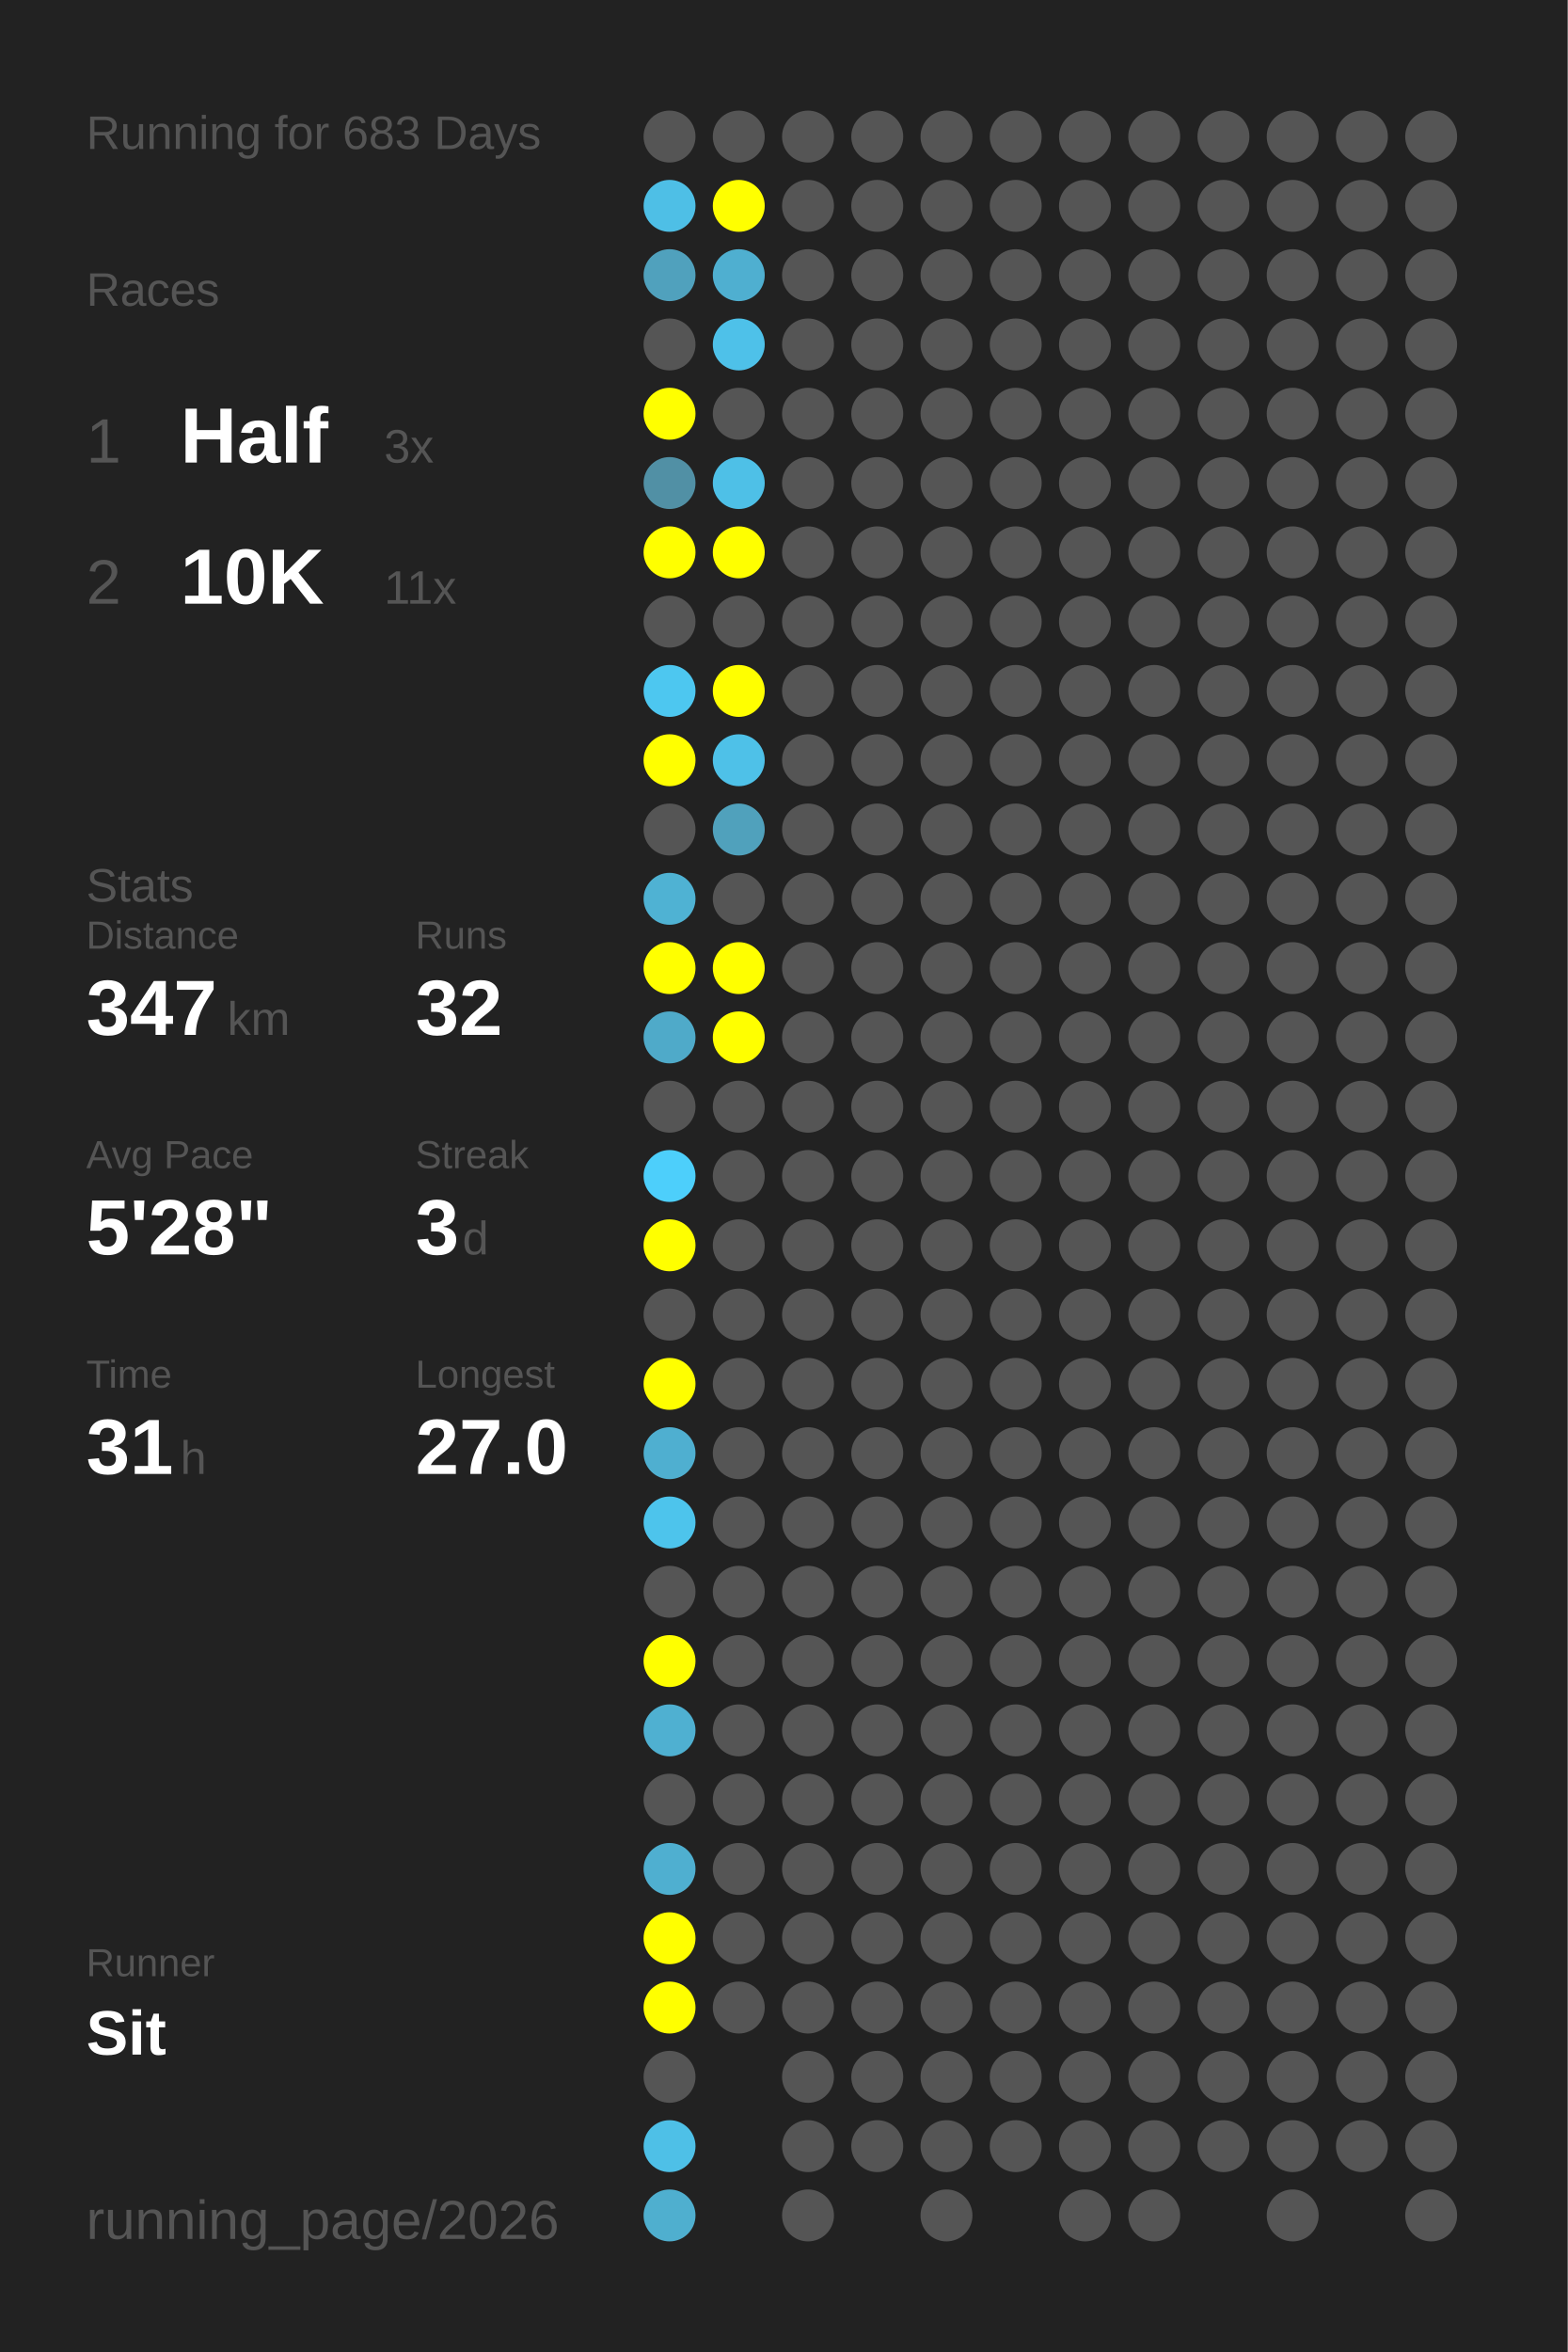
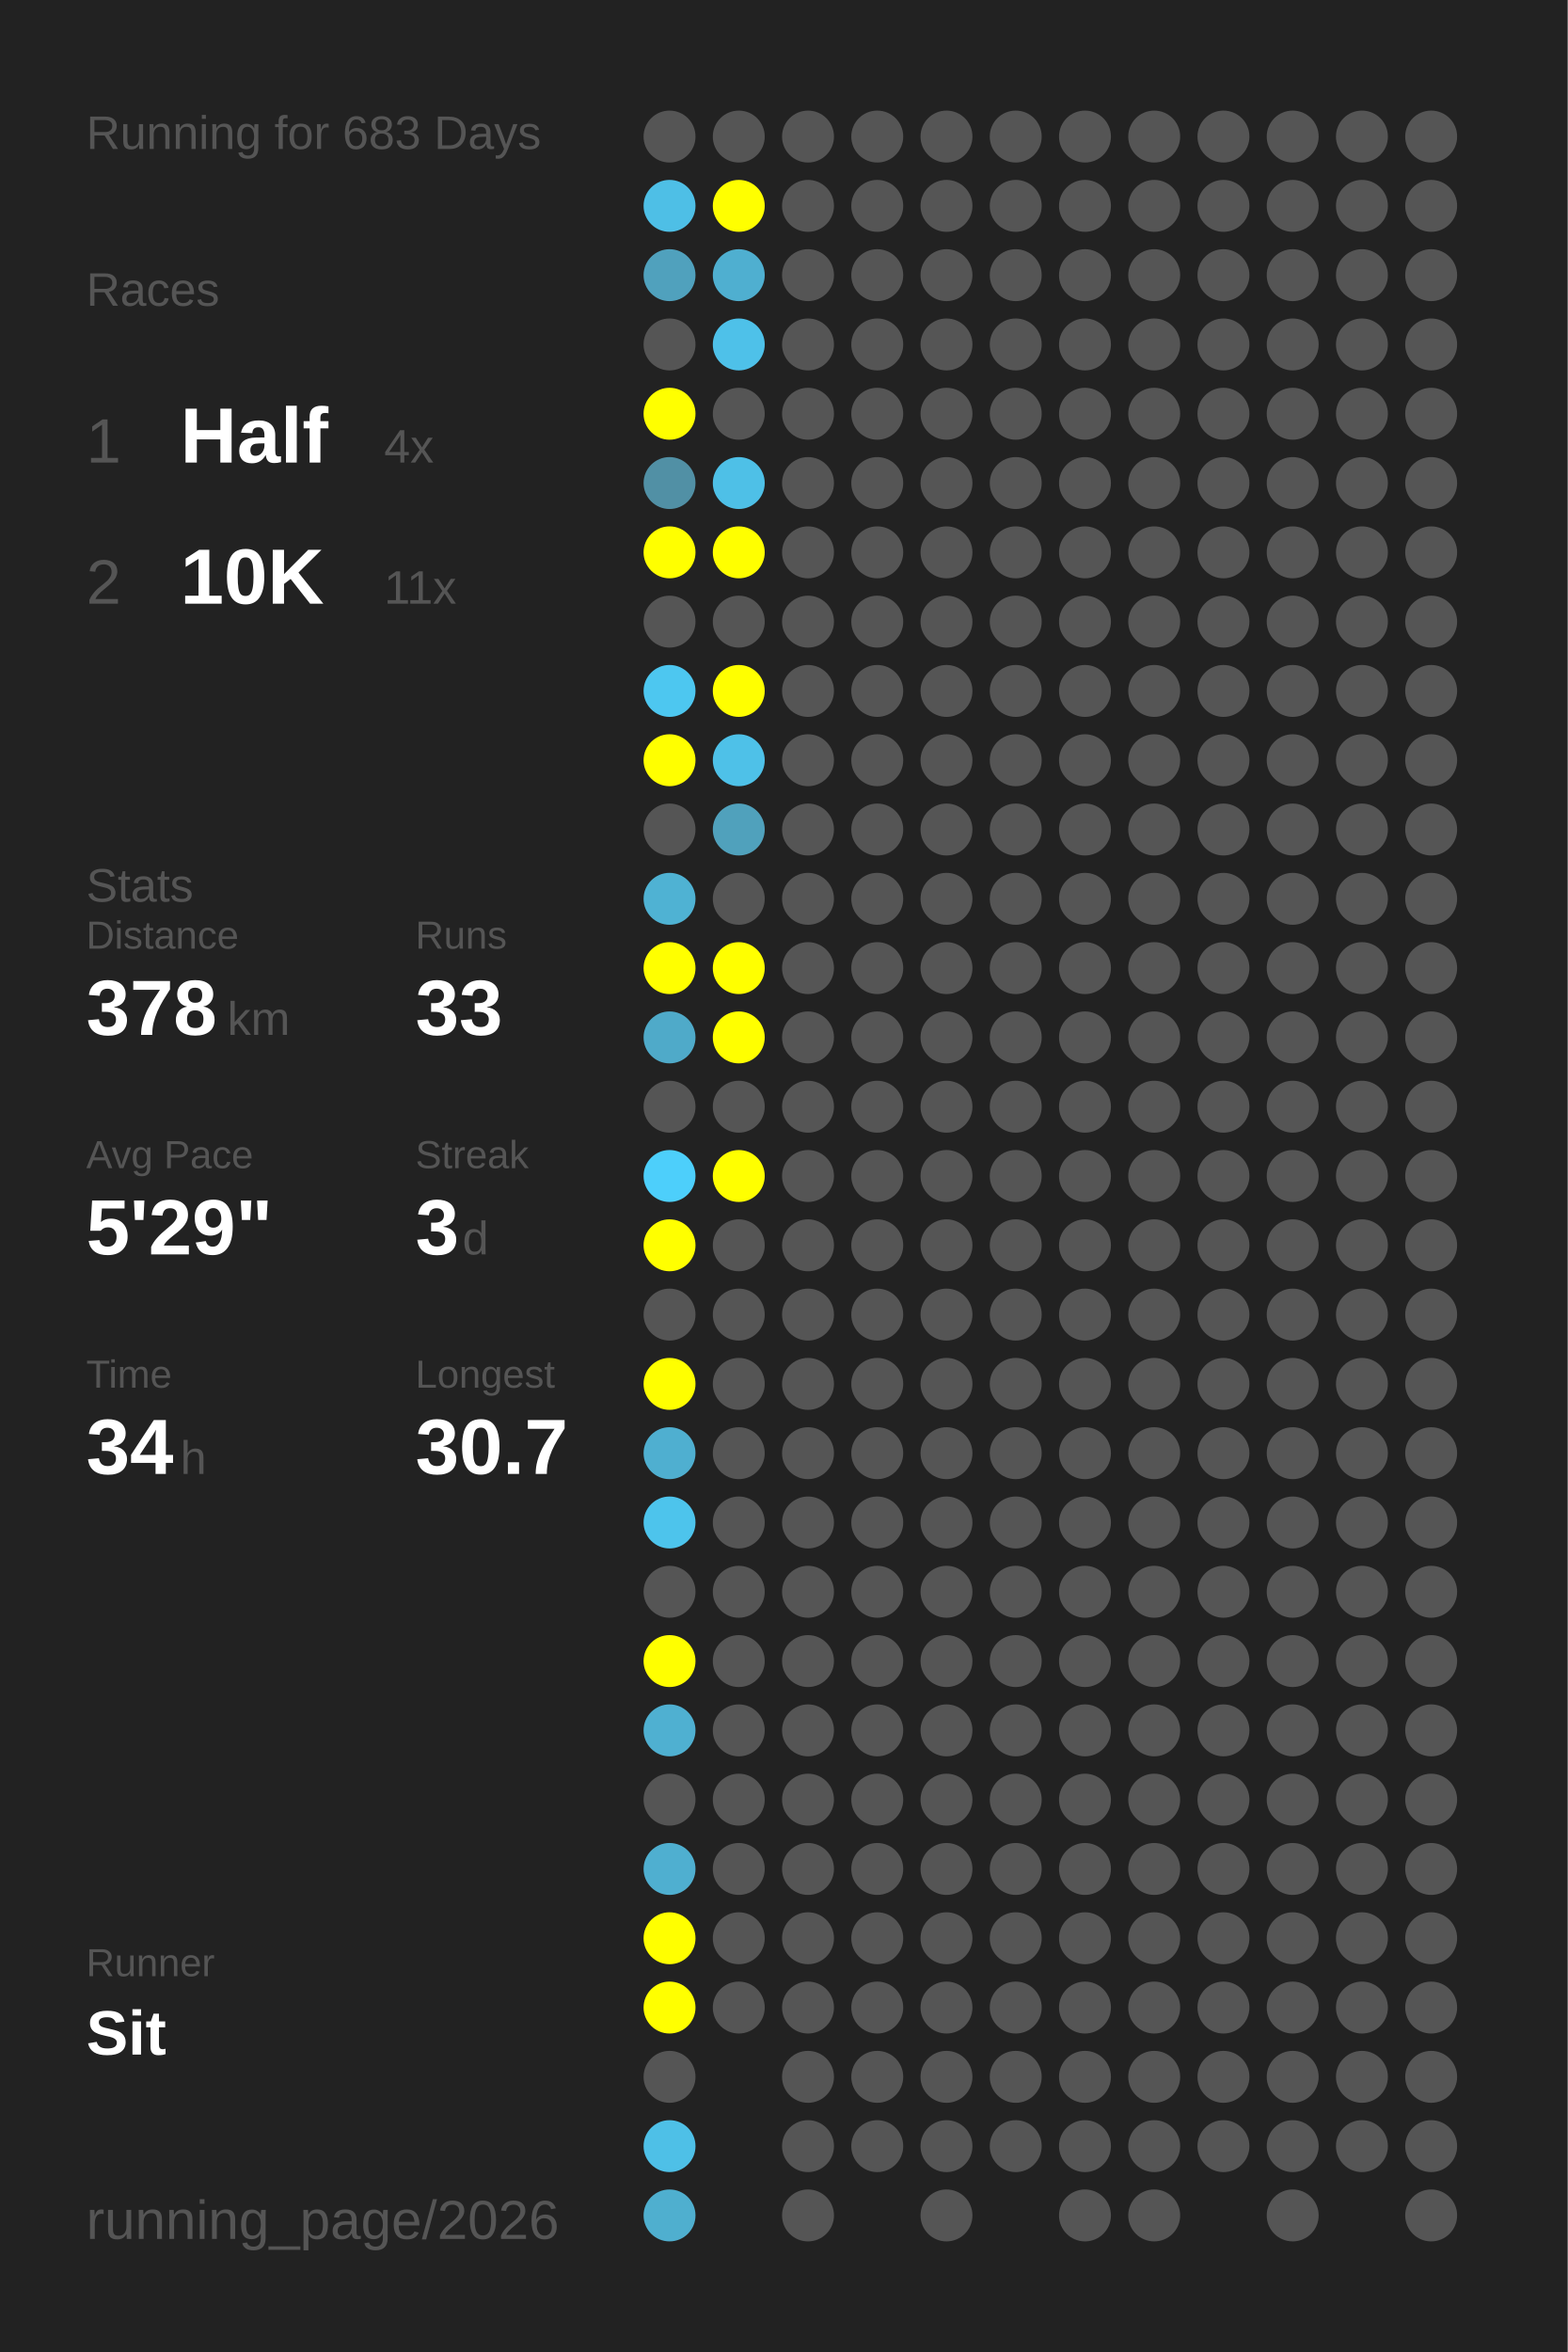
<svg xmlns="http://www.w3.org/2000/svg" baseProfile="full" height="300mm" version="1.1" viewBox="0,0,200,300" width="200mm">
  <defs />
  <rect fill="#222222" height="300" width="200" x="0" y="0" />
  <text fill="#555555" style="font-size:6px; font-family:Arial;" x="11" y="19">Running for 683 Days</text>
  <text fill="#555555" style="font-size:6px; font-family:Arial;" x="11" y="39">Races</text>
  <text fill="#555555" style="font-size:8px; font-family:Arial;" x="11" y="59">1</text>
  <text fill="#FFFFFF" style="font-size:10px; font-family:Arial; font-weight:bold;" x="23" y="59">Half</text>
-   <text fill="#555555" style="font-size:6px; font-family:Arial;" x="49" y="59">3x</text>
+   <text fill="#555555" style="font-size:6px; font-family:Arial;" x="49" y="59">4x</text>
  <text fill="#555555" style="font-size:8px; font-family:Arial;" x="11" y="77">2</text>
  <text fill="#FFFFFF" style="font-size:10px; font-family:Arial; font-weight:bold;" x="23" y="77">10K</text>
  <text fill="#555555" style="font-size:6px; font-family:Arial;" x="49" y="77">11x</text>
  <text fill="#555555" style="font-size:6px; font-family:Arial;" x="11" y="115">Stats</text>
  <text fill="#555555" style="font-size:5px; font-family:Arial;" x="11" y="121">Distance</text>
-   <text fill="#FFFFFF" style="font-size:10px; font-family:Arial; font-weight:bold;" x="11" y="132">347</text>
+   <text fill="#FFFFFF" style="font-size:10px; font-family:Arial; font-weight:bold;" x="11" y="132">378</text>
  <text fill="#555555" style="font-size:6px; font-family:Arial;" x="29" y="132">km</text>
  <text fill="#555555" style="font-size:5px; font-family:Arial;" x="53" y="121">Runs</text>
-   <text fill="#FFFFFF" style="font-size:10px; font-family:Arial; font-weight:bold;" x="53" y="132">32</text>
+   <text fill="#FFFFFF" style="font-size:10px; font-family:Arial; font-weight:bold;" x="53" y="132">33</text>
  <text fill="#555555" style="font-size:5px; font-family:Arial;" x="11" y="149">Avg Pace</text>
-   <text fill="#FFFFFF" style="font-size:10px; font-family:Arial; font-weight:bold;" x="11" y="160">5'28"</text>
+   <text fill="#FFFFFF" style="font-size:10px; font-family:Arial; font-weight:bold;" x="11" y="160">5'29"</text>
  <text fill="#555555" style="font-size:5px; font-family:Arial;" x="53" y="149">Streak</text>
  <text fill="#FFFFFF" style="font-size:10px; font-family:Arial; font-weight:bold;" x="53" y="160">3</text>
  <text fill="#555555" style="font-size:6px; font-family:Arial;" x="59" y="160">d</text>
  <text fill="#555555" style="font-size:5px; font-family:Arial;" x="11" y="177">Time</text>
-   <text fill="#FFFFFF" style="font-size:10px; font-family:Arial; font-weight:bold;" x="11" y="188">31</text>
+   <text fill="#FFFFFF" style="font-size:10px; font-family:Arial; font-weight:bold;" x="11" y="188">34</text>
  <text fill="#555555" style="font-size:6px; font-family:Arial;" x="23" y="188">h</text>
  <text fill="#555555" style="font-size:5px; font-family:Arial;" x="53" y="177">Longest</text>
-   <text fill="#FFFFFF" style="font-size:10px; font-family:Arial; font-weight:bold;" x="53" y="188">27.0</text>
+   <text fill="#FFFFFF" style="font-size:10px; font-family:Arial; font-weight:bold;" x="53" y="188">30.7</text>
  <text fill="#555555" style="font-size:5px; font-family:Arial;" x="11" y="252.065">Runner</text>
  <text fill="#FFFFFF" style="font-size:8px; font-family:Arial; font-weight:bold;" x="11" y="262.065">Sit</text>
  <text fill="#555555" style="font-size:7px; font-family:Arial;" x="11" y="285.581">running_page/2026</text>
  <circle cx="85.417" cy="17.419" fill="#555555" r="3.312" />
  <circle cx="85.417" cy="26.258" fill="#4ebfe6" r="3.312" />
  <circle cx="85.417" cy="35.097" fill="#50a1bd" r="3.312" />
  <circle cx="85.417" cy="43.935" fill="#555555" r="3.312" />
  <circle cx="85.417" cy="52.774" fill="#FFFF00" r="3.312" />
  <circle cx="85.417" cy="61.613" fill="#5190a5" r="3.312" />
  <circle cx="85.417" cy="70.452" fill="#FFFF00" r="3.312" />
  <circle cx="85.417" cy="79.29" fill="#555555" r="3.312" />
  <circle cx="85.417" cy="88.129" fill="#4dc7f0" r="3.312" />
  <circle cx="85.417" cy="96.968" fill="#FFFF00" r="3.312" />
  <circle cx="85.417" cy="105.806" fill="#555555" r="3.312" />
  <circle cx="85.417" cy="114.645" fill="#4fb2d3" r="3.312" />
  <circle cx="85.417" cy="123.484" fill="#FFFF00" r="3.312" />
  <circle cx="85.417" cy="132.323" fill="#4faac9" r="3.312" />
  <circle cx="85.417" cy="141.161" fill="#555555" r="3.312" />
  <circle cx="85.417" cy="150" fill="#4dcffb" r="3.312" />
  <circle cx="85.417" cy="158.839" fill="#FFFF00" r="3.312" />
  <circle cx="85.417" cy="167.677" fill="#555555" r="3.312" />
  <circle cx="85.417" cy="176.516" fill="#FFFF00" r="3.312" />
  <circle cx="85.417" cy="185.355" fill="#4fafd0" r="3.312" />
  <circle cx="85.417" cy="194.194" fill="#4dc4ec" r="3.312" />
  <circle cx="85.417" cy="203.032" fill="#555555" r="3.312" />
  <circle cx="85.417" cy="211.871" fill="#FFFF00" r="3.312" />
  <circle cx="85.417" cy="220.71" fill="#4fb0d1" r="3.312" />
  <circle cx="85.417" cy="229.548" fill="#555555" r="3.312" />
  <circle cx="85.417" cy="238.387" fill="#4fafd0" r="3.312" />
  <circle cx="85.417" cy="247.226" fill="#FFFF00" r="3.312" />
  <circle cx="85.417" cy="256.065" fill="#FFFF00" r="3.312" />
  <circle cx="85.417" cy="264.903" fill="#555555" r="3.312" />
  <circle cx="85.417" cy="273.742" fill="#4ec0e7" r="3.312" />
  <circle cx="85.417" cy="282.581" fill="#4fafcf" r="3.312" />
  <circle cx="94.25" cy="17.419" fill="#555555" r="3.312" />
  <circle cx="94.25" cy="26.258" fill="#FFFF00" r="3.312" />
  <circle cx="94.25" cy="35.097" fill="#4fafd0" r="3.312" />
  <circle cx="94.25" cy="43.935" fill="#4ec1e9" r="3.312" />
  <circle cx="94.25" cy="52.774" fill="#555555" r="3.312" />
  <circle cx="94.25" cy="61.613" fill="#4ec0e7" r="3.312" />
  <circle cx="94.25" cy="70.452" fill="#FFFF00" r="3.312" />
  <circle cx="94.25" cy="79.29" fill="#555555" r="3.312" />
  <circle cx="94.25" cy="88.129" fill="#FFFF00" r="3.312" />
  <circle cx="94.25" cy="96.968" fill="#4ec1e8" r="3.312" />
  <circle cx="94.25" cy="105.806" fill="#50a1bc" r="3.312" />
  <circle cx="94.25" cy="114.645" fill="#555555" r="3.312" />
  <circle cx="94.25" cy="123.484" fill="#FFFF00" r="3.312" />
  <circle cx="94.25" cy="132.323" fill="#FFFF00" r="3.312" />
  <circle cx="94.25" cy="141.161" fill="#555555" r="3.312" />
-   <circle cx="94.25" cy="150" fill="#555555" r="3.312" />
+   <circle cx="94.25" cy="150" fill="#FFFF00" r="3.312" />
  <circle cx="94.25" cy="158.839" fill="#555555" r="3.312" />
  <circle cx="94.25" cy="167.677" fill="#555555" r="3.312" />
  <circle cx="94.25" cy="176.516" fill="#555555" r="3.312" />
  <circle cx="94.25" cy="185.355" fill="#555555" r="3.312" />
  <circle cx="94.25" cy="194.194" fill="#555555" r="3.312" />
  <circle cx="94.25" cy="203.032" fill="#555555" r="3.312" />
  <circle cx="94.25" cy="211.871" fill="#555555" r="3.312" />
  <circle cx="94.25" cy="220.71" fill="#555555" r="3.312" />
  <circle cx="94.25" cy="229.548" fill="#555555" r="3.312" />
  <circle cx="94.25" cy="238.387" fill="#555555" r="3.312" />
  <circle cx="94.25" cy="247.226" fill="#555555" r="3.312" />
  <circle cx="94.25" cy="256.065" fill="#555555" r="3.312" />
  <circle cx="103.083" cy="17.419" fill="#555555" r="3.312" />
  <circle cx="103.083" cy="26.258" fill="#555555" r="3.312" />
  <circle cx="103.083" cy="35.097" fill="#555555" r="3.312" />
  <circle cx="103.083" cy="43.935" fill="#555555" r="3.312" />
  <circle cx="103.083" cy="52.774" fill="#555555" r="3.312" />
  <circle cx="103.083" cy="61.613" fill="#555555" r="3.312" />
  <circle cx="103.083" cy="70.452" fill="#555555" r="3.312" />
  <circle cx="103.083" cy="79.29" fill="#555555" r="3.312" />
  <circle cx="103.083" cy="88.129" fill="#555555" r="3.312" />
  <circle cx="103.083" cy="96.968" fill="#555555" r="3.312" />
  <circle cx="103.083" cy="105.806" fill="#555555" r="3.312" />
  <circle cx="103.083" cy="114.645" fill="#555555" r="3.312" />
  <circle cx="103.083" cy="123.484" fill="#555555" r="3.312" />
  <circle cx="103.083" cy="132.323" fill="#555555" r="3.312" />
  <circle cx="103.083" cy="141.161" fill="#555555" r="3.312" />
  <circle cx="103.083" cy="150" fill="#555555" r="3.312" />
  <circle cx="103.083" cy="158.839" fill="#555555" r="3.312" />
  <circle cx="103.083" cy="167.677" fill="#555555" r="3.312" />
  <circle cx="103.083" cy="176.516" fill="#555555" r="3.312" />
  <circle cx="103.083" cy="185.355" fill="#555555" r="3.312" />
  <circle cx="103.083" cy="194.194" fill="#555555" r="3.312" />
  <circle cx="103.083" cy="203.032" fill="#555555" r="3.312" />
  <circle cx="103.083" cy="211.871" fill="#555555" r="3.312" />
  <circle cx="103.083" cy="220.71" fill="#555555" r="3.312" />
  <circle cx="103.083" cy="229.548" fill="#555555" r="3.312" />
  <circle cx="103.083" cy="238.387" fill="#555555" r="3.312" />
  <circle cx="103.083" cy="247.226" fill="#555555" r="3.312" />
  <circle cx="103.083" cy="256.065" fill="#555555" r="3.312" />
  <circle cx="103.083" cy="264.903" fill="#555555" r="3.312" />
  <circle cx="103.083" cy="273.742" fill="#555555" r="3.312" />
  <circle cx="103.083" cy="282.581" fill="#555555" r="3.312" />
  <circle cx="111.917" cy="17.419" fill="#555555" r="3.312" />
  <circle cx="111.917" cy="26.258" fill="#555555" r="3.312" />
  <circle cx="111.917" cy="35.097" fill="#555555" r="3.312" />
  <circle cx="111.917" cy="43.935" fill="#555555" r="3.312" />
  <circle cx="111.917" cy="52.774" fill="#555555" r="3.312" />
  <circle cx="111.917" cy="61.613" fill="#555555" r="3.312" />
  <circle cx="111.917" cy="70.452" fill="#555555" r="3.312" />
  <circle cx="111.917" cy="79.29" fill="#555555" r="3.312" />
  <circle cx="111.917" cy="88.129" fill="#555555" r="3.312" />
  <circle cx="111.917" cy="96.968" fill="#555555" r="3.312" />
  <circle cx="111.917" cy="105.806" fill="#555555" r="3.312" />
  <circle cx="111.917" cy="114.645" fill="#555555" r="3.312" />
  <circle cx="111.917" cy="123.484" fill="#555555" r="3.312" />
  <circle cx="111.917" cy="132.323" fill="#555555" r="3.312" />
  <circle cx="111.917" cy="141.161" fill="#555555" r="3.312" />
  <circle cx="111.917" cy="150" fill="#555555" r="3.312" />
  <circle cx="111.917" cy="158.839" fill="#555555" r="3.312" />
  <circle cx="111.917" cy="167.677" fill="#555555" r="3.312" />
  <circle cx="111.917" cy="176.516" fill="#555555" r="3.312" />
  <circle cx="111.917" cy="185.355" fill="#555555" r="3.312" />
  <circle cx="111.917" cy="194.194" fill="#555555" r="3.312" />
  <circle cx="111.917" cy="203.032" fill="#555555" r="3.312" />
  <circle cx="111.917" cy="211.871" fill="#555555" r="3.312" />
  <circle cx="111.917" cy="220.71" fill="#555555" r="3.312" />
  <circle cx="111.917" cy="229.548" fill="#555555" r="3.312" />
  <circle cx="111.917" cy="238.387" fill="#555555" r="3.312" />
  <circle cx="111.917" cy="247.226" fill="#555555" r="3.312" />
  <circle cx="111.917" cy="256.065" fill="#555555" r="3.312" />
  <circle cx="111.917" cy="264.903" fill="#555555" r="3.312" />
  <circle cx="111.917" cy="273.742" fill="#555555" r="3.312" />
  <circle cx="120.75" cy="17.419" fill="#555555" r="3.312" />
  <circle cx="120.75" cy="26.258" fill="#555555" r="3.312" />
  <circle cx="120.75" cy="35.097" fill="#555555" r="3.312" />
  <circle cx="120.75" cy="43.935" fill="#555555" r="3.312" />
  <circle cx="120.75" cy="52.774" fill="#555555" r="3.312" />
  <circle cx="120.75" cy="61.613" fill="#555555" r="3.312" />
  <circle cx="120.75" cy="70.452" fill="#555555" r="3.312" />
  <circle cx="120.75" cy="79.29" fill="#555555" r="3.312" />
  <circle cx="120.75" cy="88.129" fill="#555555" r="3.312" />
  <circle cx="120.75" cy="96.968" fill="#555555" r="3.312" />
  <circle cx="120.75" cy="105.806" fill="#555555" r="3.312" />
  <circle cx="120.75" cy="114.645" fill="#555555" r="3.312" />
  <circle cx="120.75" cy="123.484" fill="#555555" r="3.312" />
  <circle cx="120.75" cy="132.323" fill="#555555" r="3.312" />
  <circle cx="120.75" cy="141.161" fill="#555555" r="3.312" />
  <circle cx="120.75" cy="150" fill="#555555" r="3.312" />
  <circle cx="120.75" cy="158.839" fill="#555555" r="3.312" />
  <circle cx="120.75" cy="167.677" fill="#555555" r="3.312" />
  <circle cx="120.75" cy="176.516" fill="#555555" r="3.312" />
  <circle cx="120.75" cy="185.355" fill="#555555" r="3.312" />
  <circle cx="120.75" cy="194.194" fill="#555555" r="3.312" />
  <circle cx="120.75" cy="203.032" fill="#555555" r="3.312" />
  <circle cx="120.75" cy="211.871" fill="#555555" r="3.312" />
  <circle cx="120.75" cy="220.71" fill="#555555" r="3.312" />
  <circle cx="120.75" cy="229.548" fill="#555555" r="3.312" />
  <circle cx="120.75" cy="238.387" fill="#555555" r="3.312" />
  <circle cx="120.75" cy="247.226" fill="#555555" r="3.312" />
  <circle cx="120.75" cy="256.065" fill="#555555" r="3.312" />
  <circle cx="120.75" cy="264.903" fill="#555555" r="3.312" />
  <circle cx="120.75" cy="273.742" fill="#555555" r="3.312" />
  <circle cx="120.75" cy="282.581" fill="#555555" r="3.312" />
  <circle cx="129.583" cy="17.419" fill="#555555" r="3.312" />
  <circle cx="129.583" cy="26.258" fill="#555555" r="3.312" />
  <circle cx="129.583" cy="35.097" fill="#555555" r="3.312" />
  <circle cx="129.583" cy="43.935" fill="#555555" r="3.312" />
  <circle cx="129.583" cy="52.774" fill="#555555" r="3.312" />
  <circle cx="129.583" cy="61.613" fill="#555555" r="3.312" />
  <circle cx="129.583" cy="70.452" fill="#555555" r="3.312" />
  <circle cx="129.583" cy="79.29" fill="#555555" r="3.312" />
  <circle cx="129.583" cy="88.129" fill="#555555" r="3.312" />
  <circle cx="129.583" cy="96.968" fill="#555555" r="3.312" />
  <circle cx="129.583" cy="105.806" fill="#555555" r="3.312" />
  <circle cx="129.583" cy="114.645" fill="#555555" r="3.312" />
  <circle cx="129.583" cy="123.484" fill="#555555" r="3.312" />
  <circle cx="129.583" cy="132.323" fill="#555555" r="3.312" />
  <circle cx="129.583" cy="141.161" fill="#555555" r="3.312" />
  <circle cx="129.583" cy="150" fill="#555555" r="3.312" />
  <circle cx="129.583" cy="158.839" fill="#555555" r="3.312" />
  <circle cx="129.583" cy="167.677" fill="#555555" r="3.312" />
  <circle cx="129.583" cy="176.516" fill="#555555" r="3.312" />
  <circle cx="129.583" cy="185.355" fill="#555555" r="3.312" />
  <circle cx="129.583" cy="194.194" fill="#555555" r="3.312" />
  <circle cx="129.583" cy="203.032" fill="#555555" r="3.312" />
  <circle cx="129.583" cy="211.871" fill="#555555" r="3.312" />
  <circle cx="129.583" cy="220.71" fill="#555555" r="3.312" />
  <circle cx="129.583" cy="229.548" fill="#555555" r="3.312" />
  <circle cx="129.583" cy="238.387" fill="#555555" r="3.312" />
  <circle cx="129.583" cy="247.226" fill="#555555" r="3.312" />
  <circle cx="129.583" cy="256.065" fill="#555555" r="3.312" />
  <circle cx="129.583" cy="264.903" fill="#555555" r="3.312" />
  <circle cx="129.583" cy="273.742" fill="#555555" r="3.312" />
  <circle cx="138.417" cy="17.419" fill="#555555" r="3.312" />
  <circle cx="138.417" cy="26.258" fill="#555555" r="3.312" />
  <circle cx="138.417" cy="35.097" fill="#555555" r="3.312" />
  <circle cx="138.417" cy="43.935" fill="#555555" r="3.312" />
  <circle cx="138.417" cy="52.774" fill="#555555" r="3.312" />
  <circle cx="138.417" cy="61.613" fill="#555555" r="3.312" />
  <circle cx="138.417" cy="70.452" fill="#555555" r="3.312" />
  <circle cx="138.417" cy="79.29" fill="#555555" r="3.312" />
  <circle cx="138.417" cy="88.129" fill="#555555" r="3.312" />
  <circle cx="138.417" cy="96.968" fill="#555555" r="3.312" />
  <circle cx="138.417" cy="105.806" fill="#555555" r="3.312" />
  <circle cx="138.417" cy="114.645" fill="#555555" r="3.312" />
  <circle cx="138.417" cy="123.484" fill="#555555" r="3.312" />
  <circle cx="138.417" cy="132.323" fill="#555555" r="3.312" />
  <circle cx="138.417" cy="141.161" fill="#555555" r="3.312" />
  <circle cx="138.417" cy="150" fill="#555555" r="3.312" />
  <circle cx="138.417" cy="158.839" fill="#555555" r="3.312" />
  <circle cx="138.417" cy="167.677" fill="#555555" r="3.312" />
  <circle cx="138.417" cy="176.516" fill="#555555" r="3.312" />
  <circle cx="138.417" cy="185.355" fill="#555555" r="3.312" />
  <circle cx="138.417" cy="194.194" fill="#555555" r="3.312" />
  <circle cx="138.417" cy="203.032" fill="#555555" r="3.312" />
  <circle cx="138.417" cy="211.871" fill="#555555" r="3.312" />
  <circle cx="138.417" cy="220.71" fill="#555555" r="3.312" />
  <circle cx="138.417" cy="229.548" fill="#555555" r="3.312" />
  <circle cx="138.417" cy="238.387" fill="#555555" r="3.312" />
  <circle cx="138.417" cy="247.226" fill="#555555" r="3.312" />
  <circle cx="138.417" cy="256.065" fill="#555555" r="3.312" />
  <circle cx="138.417" cy="264.903" fill="#555555" r="3.312" />
  <circle cx="138.417" cy="273.742" fill="#555555" r="3.312" />
  <circle cx="138.417" cy="282.581" fill="#555555" r="3.312" />
  <circle cx="147.25" cy="17.419" fill="#555555" r="3.312" />
  <circle cx="147.25" cy="26.258" fill="#555555" r="3.312" />
  <circle cx="147.25" cy="35.097" fill="#555555" r="3.312" />
  <circle cx="147.25" cy="43.935" fill="#555555" r="3.312" />
  <circle cx="147.25" cy="52.774" fill="#555555" r="3.312" />
  <circle cx="147.25" cy="61.613" fill="#555555" r="3.312" />
  <circle cx="147.25" cy="70.452" fill="#555555" r="3.312" />
  <circle cx="147.25" cy="79.29" fill="#555555" r="3.312" />
  <circle cx="147.25" cy="88.129" fill="#555555" r="3.312" />
  <circle cx="147.25" cy="96.968" fill="#555555" r="3.312" />
  <circle cx="147.25" cy="105.806" fill="#555555" r="3.312" />
  <circle cx="147.25" cy="114.645" fill="#555555" r="3.312" />
  <circle cx="147.25" cy="123.484" fill="#555555" r="3.312" />
  <circle cx="147.25" cy="132.323" fill="#555555" r="3.312" />
  <circle cx="147.25" cy="141.161" fill="#555555" r="3.312" />
  <circle cx="147.25" cy="150" fill="#555555" r="3.312" />
  <circle cx="147.25" cy="158.839" fill="#555555" r="3.312" />
  <circle cx="147.25" cy="167.677" fill="#555555" r="3.312" />
  <circle cx="147.25" cy="176.516" fill="#555555" r="3.312" />
  <circle cx="147.25" cy="185.355" fill="#555555" r="3.312" />
  <circle cx="147.25" cy="194.194" fill="#555555" r="3.312" />
  <circle cx="147.25" cy="203.032" fill="#555555" r="3.312" />
  <circle cx="147.25" cy="211.871" fill="#555555" r="3.312" />
  <circle cx="147.25" cy="220.71" fill="#555555" r="3.312" />
  <circle cx="147.25" cy="229.548" fill="#555555" r="3.312" />
  <circle cx="147.25" cy="238.387" fill="#555555" r="3.312" />
  <circle cx="147.25" cy="247.226" fill="#555555" r="3.312" />
  <circle cx="147.25" cy="256.065" fill="#555555" r="3.312" />
  <circle cx="147.25" cy="264.903" fill="#555555" r="3.312" />
  <circle cx="147.25" cy="273.742" fill="#555555" r="3.312" />
  <circle cx="147.25" cy="282.581" fill="#555555" r="3.312" />
  <circle cx="156.083" cy="17.419" fill="#555555" r="3.312" />
  <circle cx="156.083" cy="26.258" fill="#555555" r="3.312" />
  <circle cx="156.083" cy="35.097" fill="#555555" r="3.312" />
  <circle cx="156.083" cy="43.935" fill="#555555" r="3.312" />
  <circle cx="156.083" cy="52.774" fill="#555555" r="3.312" />
  <circle cx="156.083" cy="61.613" fill="#555555" r="3.312" />
  <circle cx="156.083" cy="70.452" fill="#555555" r="3.312" />
  <circle cx="156.083" cy="79.29" fill="#555555" r="3.312" />
  <circle cx="156.083" cy="88.129" fill="#555555" r="3.312" />
  <circle cx="156.083" cy="96.968" fill="#555555" r="3.312" />
  <circle cx="156.083" cy="105.806" fill="#555555" r="3.312" />
  <circle cx="156.083" cy="114.645" fill="#555555" r="3.312" />
  <circle cx="156.083" cy="123.484" fill="#555555" r="3.312" />
  <circle cx="156.083" cy="132.323" fill="#555555" r="3.312" />
  <circle cx="156.083" cy="141.161" fill="#555555" r="3.312" />
  <circle cx="156.083" cy="150" fill="#555555" r="3.312" />
  <circle cx="156.083" cy="158.839" fill="#555555" r="3.312" />
  <circle cx="156.083" cy="167.677" fill="#555555" r="3.312" />
  <circle cx="156.083" cy="176.516" fill="#555555" r="3.312" />
  <circle cx="156.083" cy="185.355" fill="#555555" r="3.312" />
  <circle cx="156.083" cy="194.194" fill="#555555" r="3.312" />
  <circle cx="156.083" cy="203.032" fill="#555555" r="3.312" />
  <circle cx="156.083" cy="211.871" fill="#555555" r="3.312" />
  <circle cx="156.083" cy="220.71" fill="#555555" r="3.312" />
  <circle cx="156.083" cy="229.548" fill="#555555" r="3.312" />
  <circle cx="156.083" cy="238.387" fill="#555555" r="3.312" />
  <circle cx="156.083" cy="247.226" fill="#555555" r="3.312" />
  <circle cx="156.083" cy="256.065" fill="#555555" r="3.312" />
  <circle cx="156.083" cy="264.903" fill="#555555" r="3.312" />
  <circle cx="156.083" cy="273.742" fill="#555555" r="3.312" />
  <circle cx="164.917" cy="17.419" fill="#555555" r="3.312" />
  <circle cx="164.917" cy="26.258" fill="#555555" r="3.312" />
  <circle cx="164.917" cy="35.097" fill="#555555" r="3.312" />
  <circle cx="164.917" cy="43.935" fill="#555555" r="3.312" />
  <circle cx="164.917" cy="52.774" fill="#555555" r="3.312" />
  <circle cx="164.917" cy="61.613" fill="#555555" r="3.312" />
  <circle cx="164.917" cy="70.452" fill="#555555" r="3.312" />
  <circle cx="164.917" cy="79.29" fill="#555555" r="3.312" />
  <circle cx="164.917" cy="88.129" fill="#555555" r="3.312" />
  <circle cx="164.917" cy="96.968" fill="#555555" r="3.312" />
  <circle cx="164.917" cy="105.806" fill="#555555" r="3.312" />
  <circle cx="164.917" cy="114.645" fill="#555555" r="3.312" />
  <circle cx="164.917" cy="123.484" fill="#555555" r="3.312" />
  <circle cx="164.917" cy="132.323" fill="#555555" r="3.312" />
  <circle cx="164.917" cy="141.161" fill="#555555" r="3.312" />
  <circle cx="164.917" cy="150" fill="#555555" r="3.312" />
  <circle cx="164.917" cy="158.839" fill="#555555" r="3.312" />
  <circle cx="164.917" cy="167.677" fill="#555555" r="3.312" />
  <circle cx="164.917" cy="176.516" fill="#555555" r="3.312" />
  <circle cx="164.917" cy="185.355" fill="#555555" r="3.312" />
  <circle cx="164.917" cy="194.194" fill="#555555" r="3.312" />
  <circle cx="164.917" cy="203.032" fill="#555555" r="3.312" />
  <circle cx="164.917" cy="211.871" fill="#555555" r="3.312" />
  <circle cx="164.917" cy="220.71" fill="#555555" r="3.312" />
  <circle cx="164.917" cy="229.548" fill="#555555" r="3.312" />
  <circle cx="164.917" cy="238.387" fill="#555555" r="3.312" />
  <circle cx="164.917" cy="247.226" fill="#555555" r="3.312" />
  <circle cx="164.917" cy="256.065" fill="#555555" r="3.312" />
  <circle cx="164.917" cy="264.903" fill="#555555" r="3.312" />
  <circle cx="164.917" cy="273.742" fill="#555555" r="3.312" />
  <circle cx="164.917" cy="282.581" fill="#555555" r="3.312" />
  <circle cx="173.75" cy="17.419" fill="#555555" r="3.312" />
  <circle cx="173.75" cy="26.258" fill="#555555" r="3.312" />
  <circle cx="173.75" cy="35.097" fill="#555555" r="3.312" />
  <circle cx="173.75" cy="43.935" fill="#555555" r="3.312" />
  <circle cx="173.75" cy="52.774" fill="#555555" r="3.312" />
  <circle cx="173.75" cy="61.613" fill="#555555" r="3.312" />
  <circle cx="173.75" cy="70.452" fill="#555555" r="3.312" />
  <circle cx="173.75" cy="79.29" fill="#555555" r="3.312" />
  <circle cx="173.75" cy="88.129" fill="#555555" r="3.312" />
  <circle cx="173.75" cy="96.968" fill="#555555" r="3.312" />
  <circle cx="173.75" cy="105.806" fill="#555555" r="3.312" />
  <circle cx="173.75" cy="114.645" fill="#555555" r="3.312" />
  <circle cx="173.75" cy="123.484" fill="#555555" r="3.312" />
  <circle cx="173.75" cy="132.323" fill="#555555" r="3.312" />
  <circle cx="173.75" cy="141.161" fill="#555555" r="3.312" />
  <circle cx="173.75" cy="150" fill="#555555" r="3.312" />
  <circle cx="173.75" cy="158.839" fill="#555555" r="3.312" />
  <circle cx="173.75" cy="167.677" fill="#555555" r="3.312" />
  <circle cx="173.75" cy="176.516" fill="#555555" r="3.312" />
  <circle cx="173.75" cy="185.355" fill="#555555" r="3.312" />
  <circle cx="173.75" cy="194.194" fill="#555555" r="3.312" />
  <circle cx="173.75" cy="203.032" fill="#555555" r="3.312" />
  <circle cx="173.75" cy="211.871" fill="#555555" r="3.312" />
  <circle cx="173.75" cy="220.71" fill="#555555" r="3.312" />
  <circle cx="173.75" cy="229.548" fill="#555555" r="3.312" />
  <circle cx="173.75" cy="238.387" fill="#555555" r="3.312" />
  <circle cx="173.75" cy="247.226" fill="#555555" r="3.312" />
  <circle cx="173.75" cy="256.065" fill="#555555" r="3.312" />
  <circle cx="173.75" cy="264.903" fill="#555555" r="3.312" />
  <circle cx="173.75" cy="273.742" fill="#555555" r="3.312" />
  <circle cx="182.583" cy="17.419" fill="#555555" r="3.312" />
  <circle cx="182.583" cy="26.258" fill="#555555" r="3.312" />
  <circle cx="182.583" cy="35.097" fill="#555555" r="3.312" />
  <circle cx="182.583" cy="43.935" fill="#555555" r="3.312" />
  <circle cx="182.583" cy="52.774" fill="#555555" r="3.312" />
  <circle cx="182.583" cy="61.613" fill="#555555" r="3.312" />
  <circle cx="182.583" cy="70.452" fill="#555555" r="3.312" />
  <circle cx="182.583" cy="79.29" fill="#555555" r="3.312" />
  <circle cx="182.583" cy="88.129" fill="#555555" r="3.312" />
  <circle cx="182.583" cy="96.968" fill="#555555" r="3.312" />
  <circle cx="182.583" cy="105.806" fill="#555555" r="3.312" />
  <circle cx="182.583" cy="114.645" fill="#555555" r="3.312" />
  <circle cx="182.583" cy="123.484" fill="#555555" r="3.312" />
  <circle cx="182.583" cy="132.323" fill="#555555" r="3.312" />
  <circle cx="182.583" cy="141.161" fill="#555555" r="3.312" />
  <circle cx="182.583" cy="150" fill="#555555" r="3.312" />
  <circle cx="182.583" cy="158.839" fill="#555555" r="3.312" />
  <circle cx="182.583" cy="167.677" fill="#555555" r="3.312" />
  <circle cx="182.583" cy="176.516" fill="#555555" r="3.312" />
  <circle cx="182.583" cy="185.355" fill="#555555" r="3.312" />
  <circle cx="182.583" cy="194.194" fill="#555555" r="3.312" />
  <circle cx="182.583" cy="203.032" fill="#555555" r="3.312" />
  <circle cx="182.583" cy="211.871" fill="#555555" r="3.312" />
  <circle cx="182.583" cy="220.71" fill="#555555" r="3.312" />
  <circle cx="182.583" cy="229.548" fill="#555555" r="3.312" />
  <circle cx="182.583" cy="238.387" fill="#555555" r="3.312" />
  <circle cx="182.583" cy="247.226" fill="#555555" r="3.312" />
  <circle cx="182.583" cy="256.065" fill="#555555" r="3.312" />
  <circle cx="182.583" cy="264.903" fill="#555555" r="3.312" />
  <circle cx="182.583" cy="273.742" fill="#555555" r="3.312" />
  <circle cx="182.583" cy="282.581" fill="#555555" r="3.312" />
</svg>
